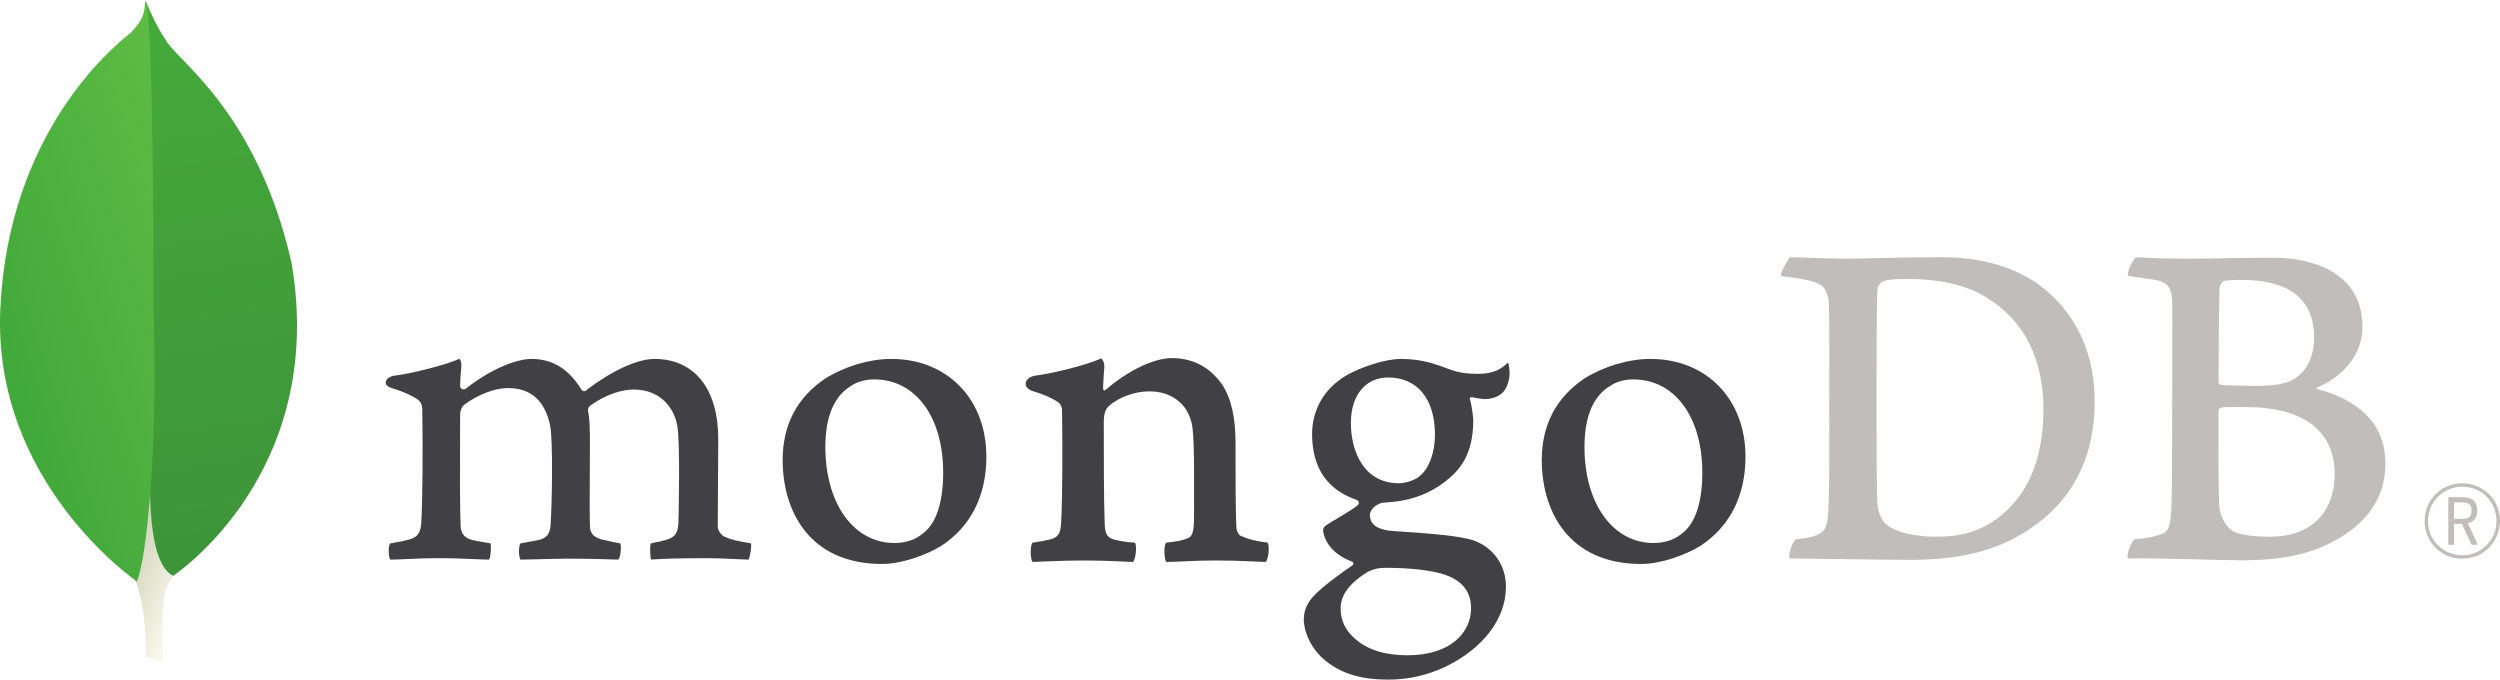
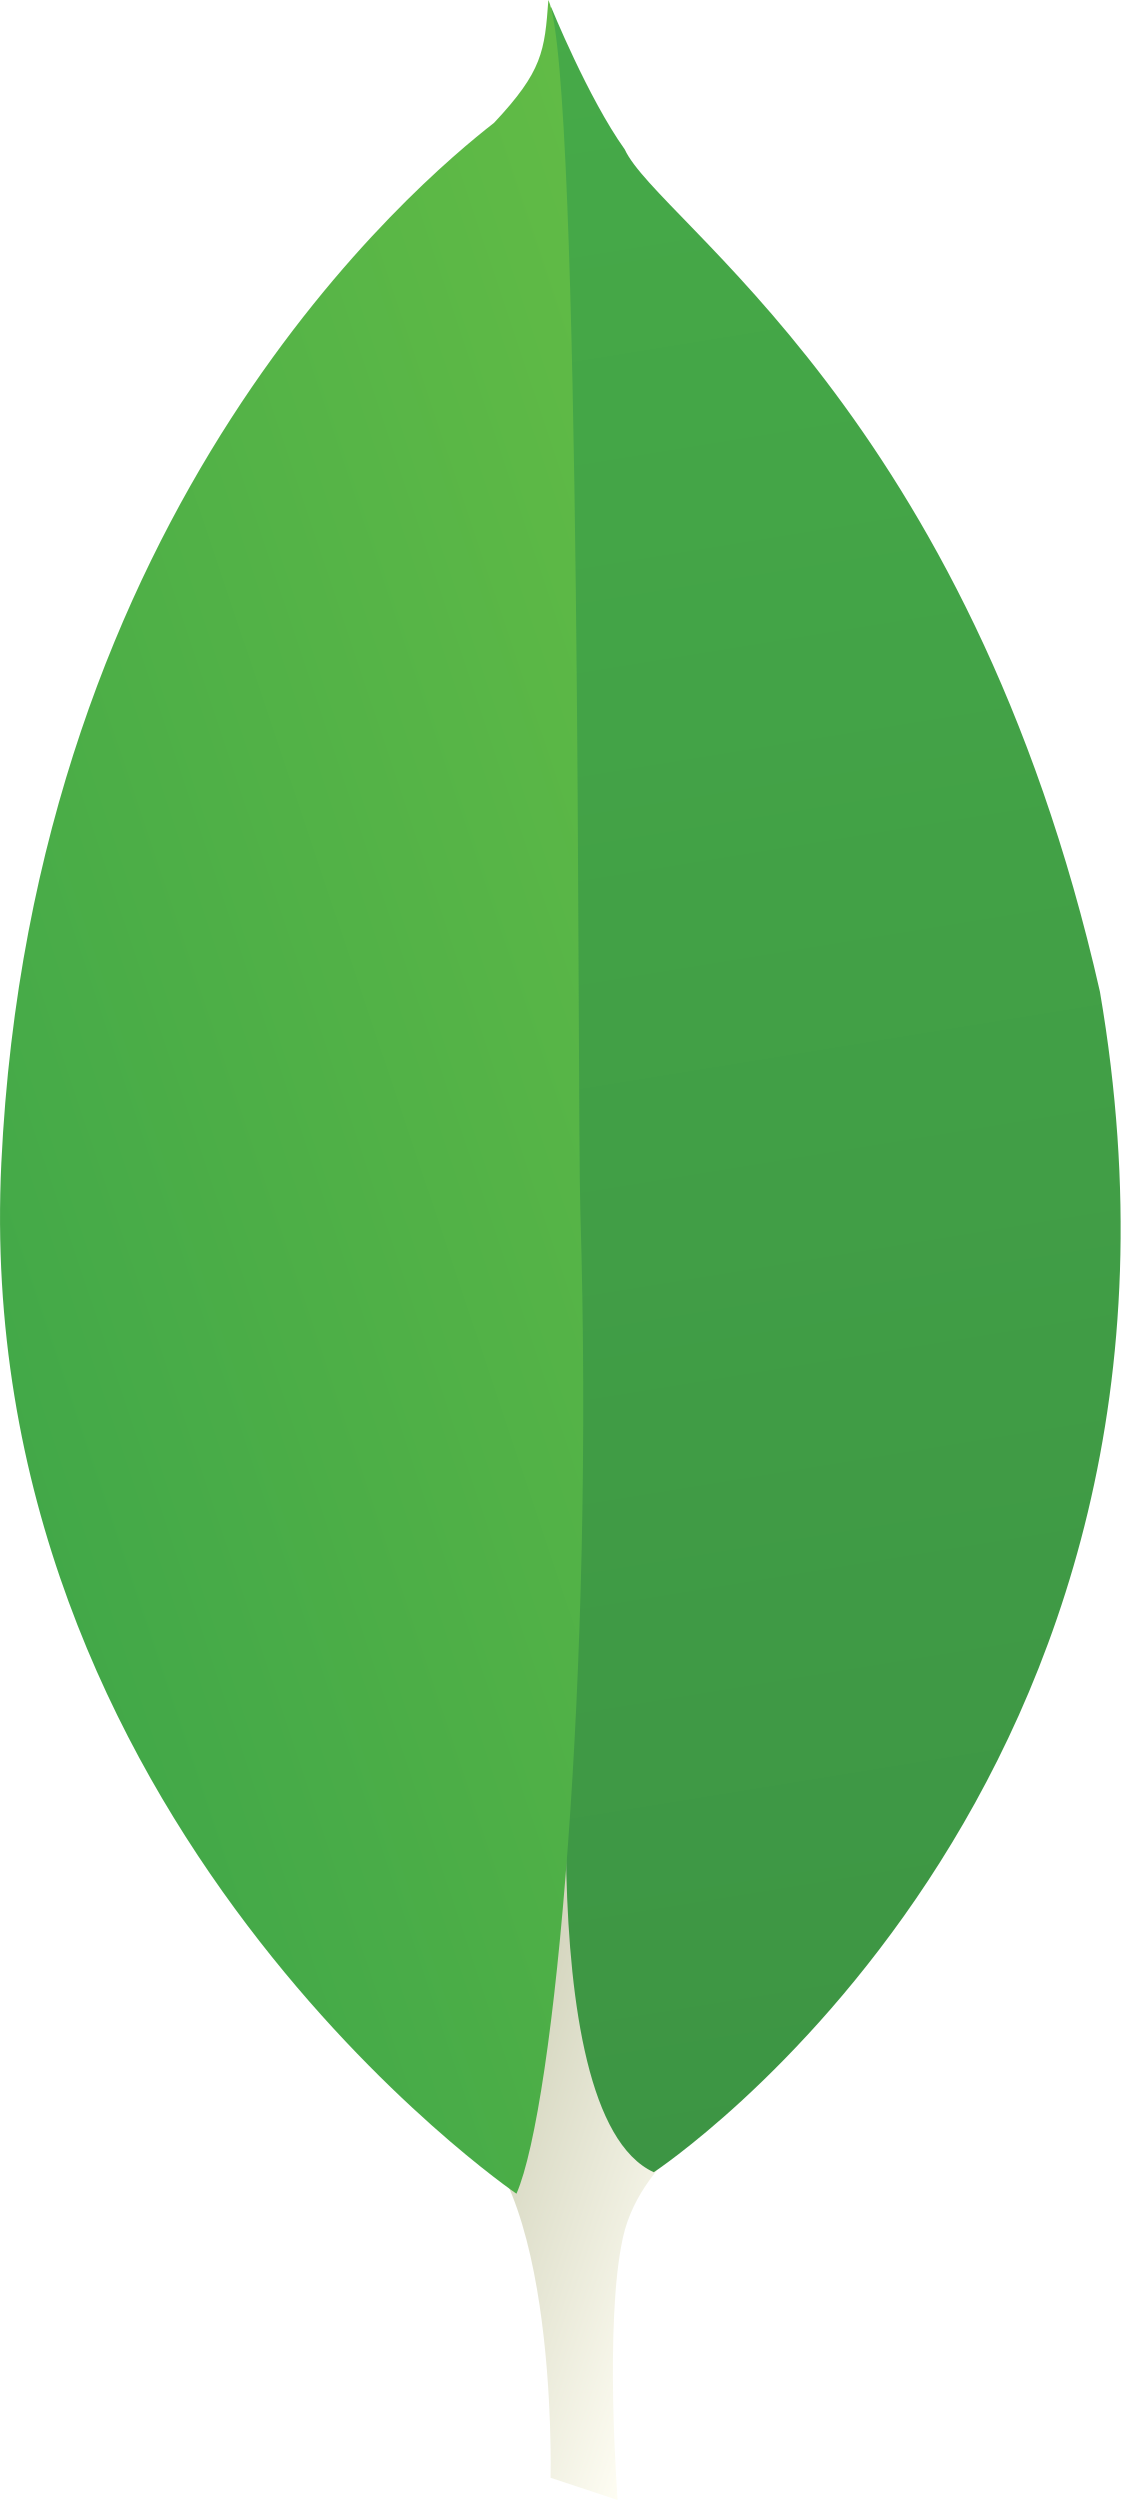
- <svg xmlns="http://www.w3.org/2000/svg" id="svg2" version="1.1" xml:space="preserve" width="526.812" height="143.212" viewBox="0 0 526.812 143.212">
-   <defs id="defs6">
-     <clipPath clipPathUnits="userSpaceOnUse" id="clipPath18">
-       <path d="m 275.945,28.672 -29.961,9.918 c 0,0 3.821,151.64 -50.867,162.258 -36.062,41.785 5.551,1784.892 136.559,5.972 0,0 -44.84,-22.515 -53.328,-60.75 -8.485,-38.261 -2.403,-117.398 -2.403,-117.398 z" id="path20" />
+ <svg xmlns="http://www.w3.org/2000/svg" id="Layer_1" data-name="Layer 1" viewBox="0 0 268.96 600">
+   <defs>
+     <style>.cls-1{fill:none;}.cls-2{clip-path:url(#clip-path);}.cls-3{fill:url(#linear-gradient);}.cls-4{clip-path:url(#clip-path-2);}.cls-5{fill:url(#linear-gradient-2);}.cls-6{clip-path:url(#clip-path-3);}.cls-7{fill:url(#linear-gradient-3);}</style>
+     <clipPath id="clip-path" transform="translate(-165.52)">
+       <path class="cls-1" d="M313.75,600l-16.09-5.33s2.05-81.45-27.32-87.16c-19.37-22.44,3-958.75,73.35-3.21,0,0-24.09,12.09-28.65,32.63S313.75,600,313.75,600Z" />
    </clipPath>
-     <linearGradient x1="0" y1="0" x2="1" y2="0" gradientUnits="userSpaceOnUse" gradientTransform="matrix(344.394,-116.194,-104.815,-309.067,77.7619,575.995)" spreadMethod="pad" id="linearGradient22">
-       <stop style="stop-opacity:1;stop-color:#929669" offset="0" id="stop24" />
-       <stop style="stop-opacity:1;stop-color:#929669" offset="0.231" id="stop26" />
-       <stop style="stop-opacity:1;stop-color:#fdfcf1" offset="1" id="stop28" />
+     <linearGradient id="linear-gradient" x1="6.75" y1="597.11" x2="11.05" y2="597.11" gradientTransform="matrix(43.05, 14.52, 13.1, -38.63, -7906.56, 23276.35)" gradientUnits="userSpaceOnUse">
+       <stop offset="0" stop-color="#92966a" />
+       <stop offset="0.23" stop-color="#92966a" />
+       <stop offset="1" stop-color="#fefdf3" />
    </linearGradient>
-     <clipPath clipPathUnits="userSpaceOnUse" id="clipPath36">
-       <path d="m 292.098,175.105 c 0,0 260.343,171.469 199.351,527.575 -58.738,258.718 -197.418,343.77 -212.32,376.24 -16.406,22.98 -32.93,63.71 -32.93,63.71 l 11.074,-720.864 c 0,0 -22.906,-220.11 34.825,-246.661 z" id="path38" />
+     <clipPath id="clip-path-2" transform="translate(-165.52)">
+       <path class="cls-1" d="M322.42,521.34S462.27,429.24,429.5,238C398,99,323.46,53.3,315.46,35.86c-8.81-12.34-17.69-34.22-17.69-34.22l5.95,387.21s-12.3,118.23,18.71,132.49h0Z" />
    </clipPath>
-     <linearGradient x1="0" y1="0" x2="1" y2="0" gradientUnits="userSpaceOnUse" gradientTransform="matrix(241.166,-936.211,-1007.33,-161.502,203.932,1135.85)" spreadMethod="pad" id="linearGradient40">
-       <stop style="stop-opacity:1;stop-color:#45aa3a" offset="0" id="stop42" />
-       <stop style="stop-opacity:1;stop-color:#3d9439" offset="1" id="stop44" />
+     <linearGradient id="linear-gradient-2" x1="1.35" y1="602.89" x2="5.65" y2="602.89" gradientTransform="matrix(30.15, 117.03, 125.92, -20.19, -75679.32, 12018.04)" gradientUnits="userSpaceOnUse">
+       <stop offset="0" stop-color="#46aa48" />
+       <stop offset="1" stop-color="#3d9544" />
    </linearGradient>
-     <clipPath clipPathUnits="userSpaceOnUse" id="clipPath52">
-       <path d="m 230.742,165.523 c 0,0 -244.211,166.598 -230.16,460.543 C 14.637,920.02 187.121,1064.55 220.715,1090.77 c 21.719,23.15 22.617,32.07 24.297,54.91 15.222,-32.7 12.691,-488.422 14.304,-541.688 6.258,-207.351 -11.484,-399.328 -28.574,-438.469 z" id="path54" />
+     <clipPath id="clip-path-3" transform="translate(-165.52)">
+       <path class="cls-1" d="M289.47,526.49S158.29,437,165.84,279.11,266,43.58,284.08,29.49C295.75,17.06,296.23,12.27,297.13,0c8.18,17.56,6.82,262.36,7.68,291C308.18,402.35,298.65,505.47,289.47,526.49Z" />
    </clipPath>
-     <linearGradient x1="0" y1="0" x2="1" y2="0" gradientUnits="userSpaceOnUse" gradientTransform="matrix(422.095,95.9042,131.897,-394.11,-25.0834,595.855)" spreadMethod="pad" id="linearGradient56">
-       <stop style="stop-opacity:1;stop-color:#41a83b" offset="0" id="stop58" />
-       <stop style="stop-opacity:1;stop-color:#5ebc44" offset="1" id="stop60" />
+     <linearGradient id="linear-gradient-3" x1="2.39" y1="596.08" x2="6.68" y2="596.08" gradientTransform="matrix(52.76, -11.99, -16.49, -49.26, 9853.87, 29689.23)" gradientUnits="userSpaceOnUse">
+       <stop offset="0" stop-color="#42a848" />
+       <stop offset="1" stop-color="#61bb46" />
    </linearGradient>
  </defs>
-   <g id="g10" transform="matrix(1.25,0,0,-1.25,0,143.2125)">
-     <g id="g12" transform="scale(0.1,0.1)">
-       <g id="g14">
-         <g id="g16" clip-path="url(#clipPath18)">
-           <path d="m 275.945,28.672 -29.961,9.918 c 0,0 3.821,151.64 -50.867,162.258 -36.062,41.785 5.551,1784.892 136.559,5.972 0,0 -44.84,-22.515 -53.328,-60.75 -8.485,-38.261 -2.403,-117.398 -2.403,-117.398" style="fill:url(#linearGradient22);fill-opacity:1;fill-rule:nonzero;stroke:none" id="path30" />
-         </g>
+   <g id="g14">
+     <g class="cls-2">
+       <g id="g16">
+         <path id="path30" class="cls-3" d="M313.75,600l-16.09-5.33s2.05-81.45-27.32-87.16c-19.37-22.44,3-958.75,73.35-3.21,0,0-24.09,12.09-28.65,32.63S313.75,600,313.75,600" transform="translate(-165.52)" />
      </g>
-       <g id="g32">
-         <g id="g34" clip-path="url(#clipPath36)">
-           <path d="m 292.098,175.105 c 0,0 260.343,171.469 199.351,527.575 -58.738,258.718 -197.418,343.77 -212.32,376.24 -16.406,22.98 -32.93,63.71 -32.93,63.71 l 11.074,-720.864 c 0,0 -22.906,-220.11 34.825,-246.661" style="fill:url(#linearGradient40);fill-opacity:1;fill-rule:nonzero;stroke:none" id="path46" />
-         </g>
+     </g>
+   </g>
+   <g id="g32">
+     <g class="cls-4">
+       <g id="g34">
+         <path id="path46" class="cls-5" d="M322.42,521.34S462.27,429.24,429.5,238C398,99,323.46,53.3,315.46,35.86c-8.81-12.34-17.69-34.22-17.69-34.22l5.95,387.21s-12.3,118.23,18.71,132.49" transform="translate(-165.52)" />
      </g>
-       <g id="g48">
-         <g id="g50" clip-path="url(#clipPath52)">
-           <path d="m 230.742,165.523 c 0,0 -244.211,166.598 -230.16,460.543 C 14.637,920.02 187.121,1064.55 220.715,1090.77 c 21.719,23.15 22.617,32.07 24.297,54.91 15.222,-32.7 12.691,-488.422 14.304,-541.688 6.258,-207.351 -11.484,-399.328 -28.574,-438.469" style="fill:url(#linearGradient56);fill-opacity:1;fill-rule:nonzero;stroke:none" id="path62" />
-         </g>
+     </g>
+   </g>
+   <g id="g48">
+     <g class="cls-6">
+       <g id="g50">
+         <path id="path62" class="cls-7" d="M289.47,526.49S158.29,437,165.84,279.11,266,43.58,284.08,29.49C295.75,17.06,296.23,12.27,297.13,0c8.18,17.56,6.82,262.36,7.68,291,3.36,111.38-6.17,214.5-15.35,235.52" transform="translate(-165.52)" />
      </g>
-       <path d="m 3181.61,260.406 c 17.27,-13.812 51.81,-19.5 82.26,-19.5 39.48,0 78.14,7.324 115.97,41.426 38.65,34.945 64.98,88.555 64.98,173.848 0,82.047 -31.26,148.66 -95.41,187.652 -36.2,22.742 -83.07,31.672 -136.54,31.672 -15.63,0 -31.26,-0.809 -40.31,-4.867 -2.47,-1.625 -7.41,-8.125 -7.41,-11.383 -1.64,-14.617 -1.64,-125.902 -1.64,-191.699 0,-67.422 0,-161.653 1.64,-173.035 0.84,-9.743 5.76,-26.801 16.46,-34.114 z m -164.18,451.657 c 13.98,0 67.11,-2.434 91.8,-2.434 46.06,0 78.13,2.434 164.49,2.434 72.39,0 133.27,-19.497 176.86,-56.86 52.65,-45.496 80.61,-108.855 80.61,-186.023 0,-109.668 -50.17,-173.028 -100.34,-208.774 -50.19,-37.359 -115.17,-58.484 -208.11,-58.484 -49.36,0 -134.09,1.625 -204.83,2.426 l -0.97,0 c -3.28,6.511 6.06,31.84 11.85,32.5 19.12,2.164 24.3,2.898 33.18,6.554 14.93,6.145 18.46,13.754 20.12,40.567 2.45,50.355 1.64,110.469 1.64,178.711 0,48.734 0.81,143.781 -0.83,173.84 -2.47,25.179 -13.14,31.671 -34.54,36.554 -10.7,2.43 -25.5,4.871 -46.06,7.309 -1.65,4.871 11.02,26.812 15.13,31.68" style="fill:#c0bdba;fill-opacity:1;fill-rule:nonzero;stroke:none" id="path64" />
-       <path d="m 3749.01,672.254 c -3.28,-0.813 -7.4,-8.938 -7.4,-13 -0.81,-29.234 -1.63,-105.594 -1.63,-158.391 0,-1.625 2.45,-4.062 4.11,-4.062 10.69,-0.821 37,-1.633 59.21,-1.633 31.26,0 49.37,4.07 59.23,8.945 26.32,12.989 38.65,41.422 38.65,72.289 0,70.672 -49.35,97.485 -122.54,97.485 -4.94,0 -18.93,0 -29.63,-1.633 z m 186.72,-324.93 c 0,71.485 -52.63,112.098 -148.88,112.098 -4.11,0 -34.55,0.82 -41.95,-0.813 -2.47,-0.804 -4.92,-2.429 -4.92,-4.054 0,-51.184 -0.84,-133.227 1.63,-165.711 1.65,-13.813 11.53,-33.313 23.86,-38.996 13.17,-7.317 42.76,-8.942 63.33,-8.942 56.76,0 106.93,31.688 106.93,106.418 z m -335.27,364.739 c 7.4,0 29.3,-2.434 85.22,-2.434 52.65,0 95.41,1.617 146.41,1.617 63.33,0 150.52,-22.742 150.52,-116.973 0,-46.3 -32.89,-83.671 -75.66,-101.543 -2.47,-0.812 -2.47,-2.437 0,-3.25 60.87,-15.425 114.33,-52.796 114.33,-124.281 0,-69.859 -43.59,-113.73 -106.93,-141.351 -38.66,-17.051 -86.36,-22.739 -134.91,-22.739 -37.01,0 -136.19,4.063 -191.31,3.239 -5.77,2.449 5.28,28.445 10.2,32.5 13.17,0.808 23.32,1.757 37.31,5.82 19.73,4.875 22.07,11.238 24.54,40.484 1.66,25.176 1.66,115.348 1.66,179.528 0,87.73 0.81,147.027 0,176.269 -0.84,22.75 -9.06,30.063 -24.69,34.125 -12.33,2.43 -32.89,4.871 -49.34,7.309 -4.13,4.062 8.54,28.43 12.65,31.68" style="fill:#c0bdba;fill-opacity:1;fill-rule:nonzero;stroke:none" id="path66" />
-       <path d="m 657.82,202.277 c -1.371,2.188 -2.82,8.649 -2.515,16.422 0.226,5.91 1.398,9.664 2.508,10.949 15.511,2.45 22.855,4.102 31.574,6.434 14.543,3.606 20.023,11.461 20.879,30.059 2.386,43.812 2.527,125.964 1.652,183.742 l 0.012,1.703 c 0.066,6.195 0.164,14.672 -7.621,20.648 -11.407,7.516 -25.629,13.731 -43.625,19.129 -6.887,2.039 -10.696,5.66 -10.493,9.895 0.215,4.07 4.536,9.246 13.516,10.976 23.816,2.457 86.27,17.325 110.773,28.629 1.45,-1.761 3.739,-5.582 3.297,-11.672 -0.183,-2.562 -0.41,-5.242 -0.632,-8.019 -0.7,-8.164 -1.481,-17.418 -1.481,-26.645 0,-2.718 2.945,-5.293 6.07,-5.293 1.59,0 3.059,0.621 4.254,1.801 46.703,36.551 88.473,49.598 109.977,49.598 35.336,0 62.832,-16.867 84.086,-51.543 1.246,-1.836 2.918,-2.805 4.789,-2.805 1.781,0 3.465,0.918 4.453,2.391 42.947,32.535 85.507,51.957 113.957,51.957 67.34,0 107.56,-50.352 107.56,-134.66 0,-24.227 -0.25,-54.934 -0.46,-83.602 -0.21,-25.148 -0.38,-48.726 -0.38,-65.039 0,-3.957 5.29,-14.926 13.28,-17.121 9.84,-4.789 24.07,-7.234 42.03,-10.332 l 0.69,-0.113 c 1.37,-4.828 -1.49,-23.629 -4.23,-27.477 -4.45,0.035 -10.63,0.356 -18.32,0.742 -13.98,0.719 -33.14,1.684 -55.45,1.684 -44.74,0 -68.12,-0.879 -90.45,-2.32 -1.68,5.578 -2.27,23.57 -0.22,27.32 13.02,2.437 19.46,4.082 27.28,6.394 14.24,4.692 18.34,11.141 19.17,30.032 0.33,13.445 2.91,131.679 -1.67,159.754 -4.22,29.093 -26.18,63.148 -74.19,63.148 -17.81,0 -46.59,-7.398 -74.023,-28.176 -1.703,-1.652 -2.683,-4.863 -2.683,-6.972 l 0.05,-0.54 c 3.231,-15.156 3.231,-32.828 3.231,-59.57 0,-15.238 -0.098,-31.41 -0.184,-47.465 -0.187,-32.597 -0.363,-63.379 0.184,-86.632 0,-15.852 9.595,-19.633 17.315,-22.688 4.19,-0.93 7.52,-1.73 10.85,-2.523 6.47,-1.559 13.15,-3.164 23.06,-4.75 1.35,-3.125 1.47,-12.457 -0.39,-20.438 -1.04,-4.41 -2.23,-6.351 -2.86,-6.984 -24.88,0.851 -50.413,1.597 -87.245,1.597 -11.164,0 -29.398,-0.48 -45.48,-0.91 -13.035,-0.347 -25.383,-0.687 -32.399,-0.715 -1.015,1.606 -2.437,6.75 -2.437,14.161 0,6.886 1.266,11.742 2.566,13.238 3.457,0.64 6.75,1.222 9.891,1.781 8.641,1.539 16.102,2.852 23.262,4.613 12.191,3.715 16.765,10.485 17.656,25.969 2.379,36.152 4.238,140.289 -0.883,166.371 -8.715,41.852 -32.57,63.059 -70.883,63.059 -22.465,0 -50.816,-10.793 -74,-28.153 -3.886,-2.863 -6.824,-10.07 -6.824,-16.722 0,-12.399 -0.039,-27.168 -0.09,-43 -0.156,-52.305 -0.34,-117.403 0.934,-145.578 0.781,-8.657 3.797,-18.965 20.144,-22.766 3.563,-0.996 9.743,-2.031 16.903,-3.211 4.121,-0.687 8.629,-1.434 13.261,-2.266 1.664,-4.476 0.645,-22.031 -2.207,-27.496 -7.144,0.047 -15.941,0.457 -26.031,0.899 -15.414,0.679 -34.578,1.539 -56.426,1.539 -25.707,0 -43.609,-0.86 -57.984,-1.539 -9.641,-0.453 -18.004,-0.86 -26.348,-0.899 l 0,0" style="fill:#414044;fill-opacity:1;fill-rule:nonzero;stroke:none" id="path68" />
-       <path d="m 1473.84,506.094 c -14.97,0 -28.95,-3.918 -39.35,-11.035 -28.56,-17.352 -43.1,-51.996 -43.1,-102.887 0,-95.305 47.78,-161.856 116.17,-161.856 20.18,0 36.63,5.793 50.3,17.719 21.02,17.129 32.16,52.11 32.16,101.09 0,93.891 -46.69,156.969 -116.18,156.969 l 0,0 z m 13.17,-311.129 c -123.58,0 -167.61,90.547 -167.61,175.269 0,59.184 24.23,105.461 72.04,137.532 33.98,20.863 74.55,32.867 111.2,32.867 94.31,0 160.19,-67.731 160.19,-164.719 0,-65.941 -26.33,-117.984 -76.12,-150.512 -23.88,-14.632 -65.31,-30.437 -99.7,-30.437 l 0,0" style="fill:#414044;fill-opacity:1;fill-rule:nonzero;stroke:none" id="path70" />
-       <path d="m 2753.57,506.094 c -14.99,0 -28.98,-3.918 -39.37,-11.035 -28.55,-17.352 -43.09,-51.985 -43.09,-102.887 0,-95.305 47.76,-161.856 116.17,-161.856 20.18,0 36.63,5.793 50.3,17.727 21.01,17.121 32.16,52.094 32.16,101.07 0,93.895 -46.69,156.981 -116.17,156.981 l 0,0 z m 13.16,-311.129 c -123.59,0 -167.62,90.539 -167.62,175.262 0,59.199 24.25,105.48 72.06,137.55 33.97,20.86 74.54,32.856 111.18,32.856 94.32,0 160.2,-67.742 160.2,-164.711 0,-65.957 -26.33,-118 -76.12,-150.508 -23.88,-14.644 -65.3,-30.449 -99.7,-30.449 l 0,0" style="fill:#414044;fill-opacity:1;fill-rule:nonzero;stroke:none" id="path72" />
-       <path d="m 2340.02,509.336 c -38.09,0 -62.71,-30.051 -62.71,-76.555 0,-46.933 21.17,-101.734 80.82,-101.734 10.24,0 28.81,4.547 38.01,14.68 13.86,12.718 22.91,39 22.91,66.753 0,60.653 -29.55,96.856 -79.03,96.856 l 0,0 z m -4.92,-320.859 c -14.31,0 -24.72,-4.161 -30.94,-7.649 -30.15,-19.308 -44.13,-38.59 -44.13,-60.789 0,-20.937 8.14,-37.57 25.62,-52.359 21.17,-17.918 49.72,-26.641 87.28,-26.641 73.86,0 106.98,39.68 106.98,79 0,27.363 -13.75,45.707 -42.03,56.078 -21.8,7.957 -58.21,12.36 -102.78,12.36 l 0,0 z M 2340.02,0 c -44.36,0 -76.33,9.352 -103.64,30.34 -26.56,20.48 -38.46,50.852 -38.46,71.84 0,6.031 1.43,21.629 14.55,36.531 7.74,8.777 25.64,25.199 67,53.613 1.27,0.477 2.15,1.731 2.15,3.25 0,1.696 -1.09,3.067 -2.59,3.387 -34.09,13.039 -44.37,34.43 -47.47,46.039 -0.05,0.414 -0.19,1.082 -0.34,1.789 -0.98,4.555 -1.89,8.859 4.27,13.277 4.77,3.403 12.44,7.942 20.56,12.727 11.98,7.07 25.56,15.082 33.08,21.52 1.19,1.16 1.67,2.863 1.39,4.566 -0.29,1.723 -1.29,3.133 -2.76,3.859 -50.45,16.934 -75.85,54.364 -75.85,111.367 0,36.801 16.99,70.063 46.6,91.274 20.29,16.016 71.22,35.273 104.21,35.273 l 1.92,-0.019 c 33.95,-0.805 53.08,-7.903 79.56,-17.699 14.38,-5.321 27.99,-7.477 47.03,-7.477 28.1,0 40.37,8.895 50.9,19.109 0.6,-1.265 2.04,-5.281 2.68,-14.527 0.67,-9.43 -1.91,-23.402 -9.13,-33.375 -5.75,-7.949 -19.06,-13.715 -31.63,-13.715 -1.26,0 -2.5,0.059 -3.69,0.184 -12.94,1.269 -19.02,3.152 -19.08,3.183 l -3.17,-1.105 c -1,-1.457 -0.35,-3.082 0.47,-5.133 0.2,-0.492 0.4,-0.961 0.47,-1.269 1.65,-6.575 4.58,-25.774 4.58,-31.153 0,-59.777 -23.61,-85.851 -49.13,-105.129 -24.35,-18.355 -52.81,-29.394 -84.89,-32.777 l -0.03,0 c -0.65,0 -3.69,-0.273 -9.82,-0.812 -3.95,-0.36 -8.87,-0.805 -9.6,-0.805 l -0.72,-0.094 c -5.58,-1.578 -20.04,-8.445 -20.04,-21.23 0,-10.641 6.56,-23.821 37.83,-26.18 6.34,-0.477 13.14,-0.949 20.24,-1.434 41.29,-2.871 92.85,-6.449 117.12,-14.672 33.38,-12.148 54.15,-42.011 54.15,-77.933 0,-53.649 -38.19,-104.09 -102.14,-134.91 C 2405.58,7.09 2374.08,0 2340.02,0 l 0,0" style="fill:#414044;fill-opacity:1;fill-rule:nonzero;stroke:none" id="path74" />
-       <path d="m 2137.12,230.887 c -18.09,2.437 -31.26,4.875 -46.88,12.183 -2.47,1.625 -5.77,8.938 -5.77,11.375 -1.65,25.184 -1.65,98.293 -1.65,146.215 0,38.996 -6.57,73.11 -23.02,97.492 -19.74,27.614 -47.7,43.86 -83.9,43.86 -32.07,0 -74.85,-21.934 -110.21,-51.992 -0.83,-0.813 -6.26,-5.961 -6.14,2.039 0.12,7.988 1.36,24.25 2.1,34.488 0.75,10.234 -5.39,15.058 -5.39,15.058 -23.03,-11.371 -87.89,-26.769 -111.84,-29.246 -17.51,-3.367 -21.92,-20.179 -3.28,-25.984 l 0,-0.004 c 0,-0.027 0.18,-0.058 0.28,-0.09 19.51,-5.863 32.65,-12.129 42.46,-18.593 7.41,-5.688 6.58,-13.813 6.58,-20.313 0.82,-54.422 0.82,-138.102 -1.65,-183.586 -0.82,-17.875 -5.76,-24.363 -18.92,-27.621 l 1.2,0.402 c -9.87,-2.425 -18.1,-4.058 -30.43,-5.683 -4.12,-4.055 -4.12,-27.614 -0.01,-32.496 8.23,0 50.19,2.445 84.73,2.445 47.7,0 72.38,-2.445 84.72,-2.445 4.93,5.695 6.58,27.629 3.29,32.496 -13.99,0.812 -23.86,2.437 -33.73,4.875 -13.16,3.25 -16.45,9.746 -17.26,24.371 -1.65,38.176 -1.65,119.406 -1.65,174.652 0,15.434 4.11,22.746 9.05,26.809 16.44,14.625 43.59,24.359 67.45,24.359 23.02,0 38.65,-7.308 50.17,-17.047 15.63,-13 21.38,-31.683 23.03,-45.496 3.29,-30.875 2.46,-92.605 2.46,-146.219 0,-29.246 -2.46,-36.558 -13.15,-39.804 -4.94,-2.442 -18.1,-4.875 -33.73,-6.5 -4.93,-4.867 -3.29,-27.614 0,-32.496 21.39,0 46.07,2.445 82.25,2.445 45.25,0 74.03,-2.445 85.55,-2.445 4.93,5.695 6.57,26.82 3.29,32.496" style="fill:#414044;fill-opacity:1;fill-rule:nonzero;stroke:none" id="path76" />
-       <path d="m 4137.01,270.969 13.92,0 c 11.25,0 15.53,3.926 15.53,14.097 0,10.344 -4.11,13.747 -16.78,13.747 l -12.67,0 0,-27.844 z m 29.63,-43.727 -16.42,35.344 -13.21,0 0,-35.344 -9.64,0 0,80.317 23.75,0 c 17.66,0 24.98,-7.86 24.98,-22.493 0,-11.769 -5.54,-19.269 -15.88,-21.421 l 16.95,-36.403 -10.53,0 z m -15.52,97.973 c -32.32,0 -58.01,-25.516 -58.01,-57.992 0,-31.942 25.69,-57.649 57.82,-57.649 31.95,0 57.65,25.707 57.65,57.649 0,32.652 -24.98,57.992 -57.46,57.992 z m -0.19,-121.352 c -35.69,0 -63.53,27.844 -63.53,63.532 0,35.878 27.84,63.531 63.72,63.531 34.98,0 63.34,-28.016 63.34,-62.629 0,-36.227 -27.83,-64.434 -63.53,-64.434" style="fill:#c0bdba;fill-opacity:1;fill-rule:nonzero;stroke:none" id="path78" />
    </g>
  </g>
</svg>
